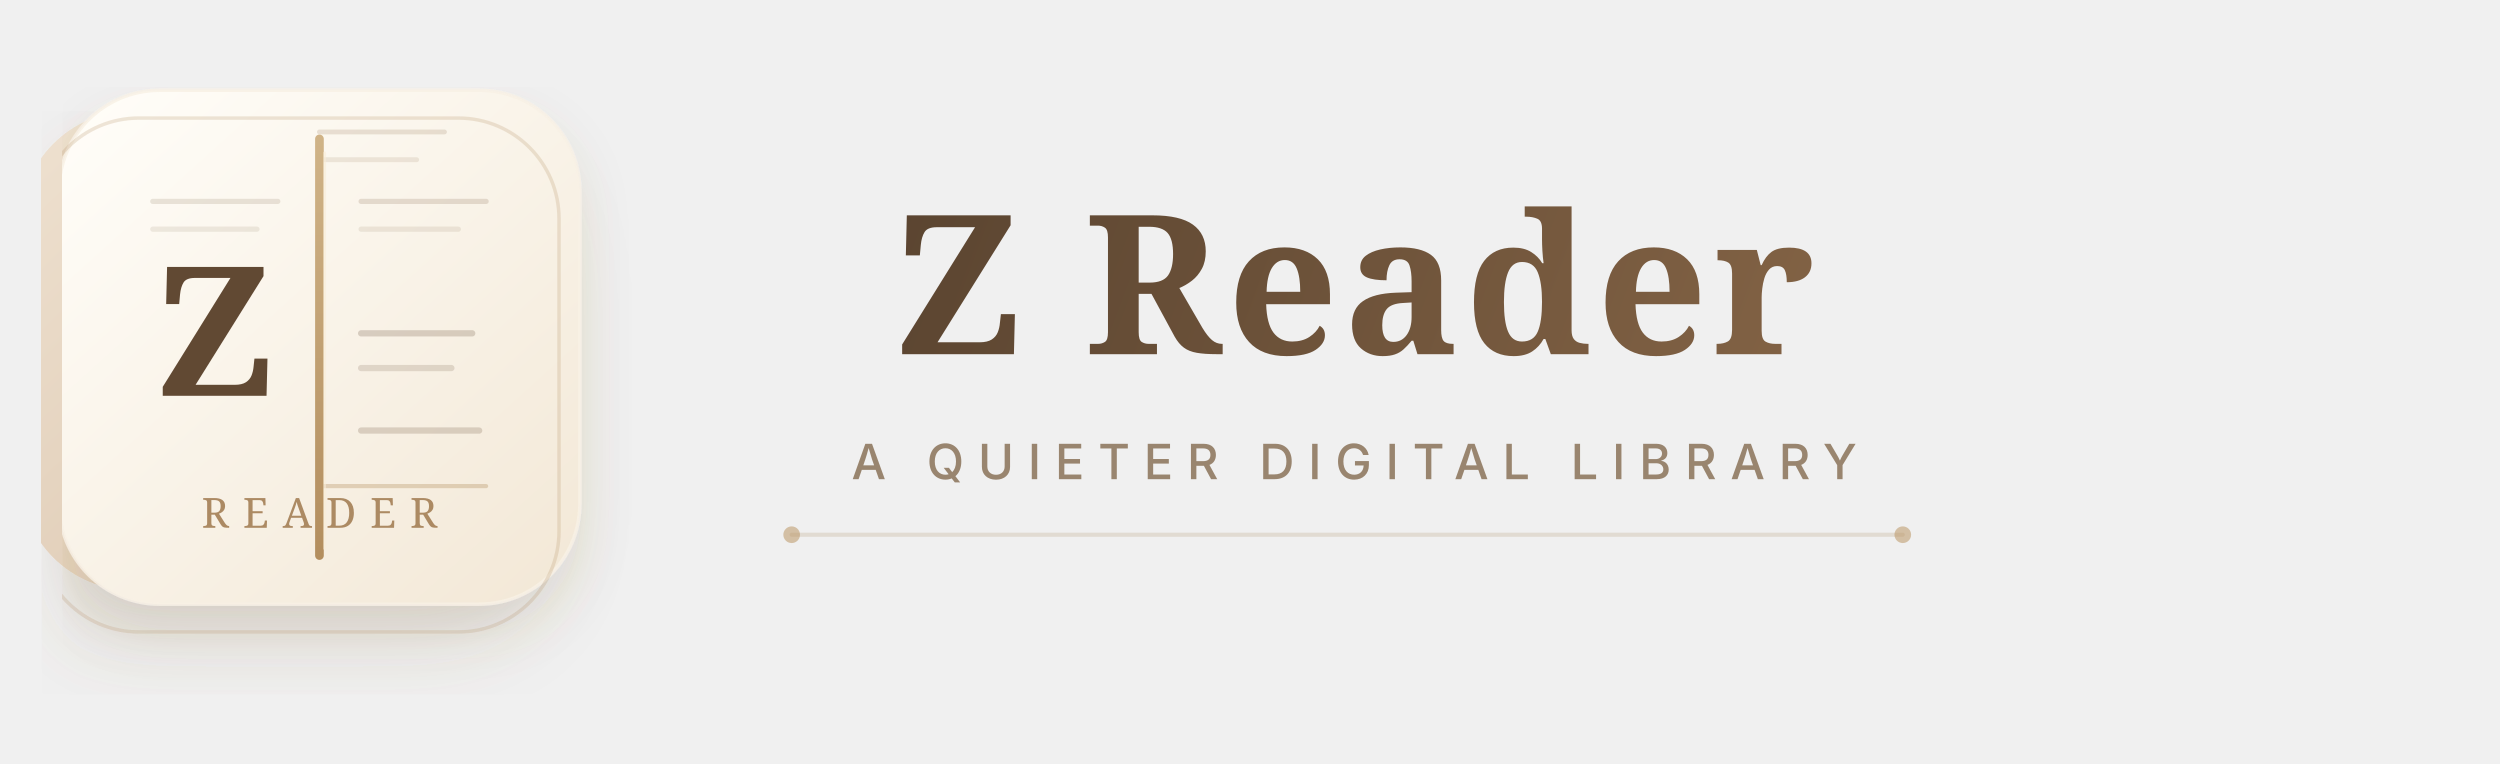
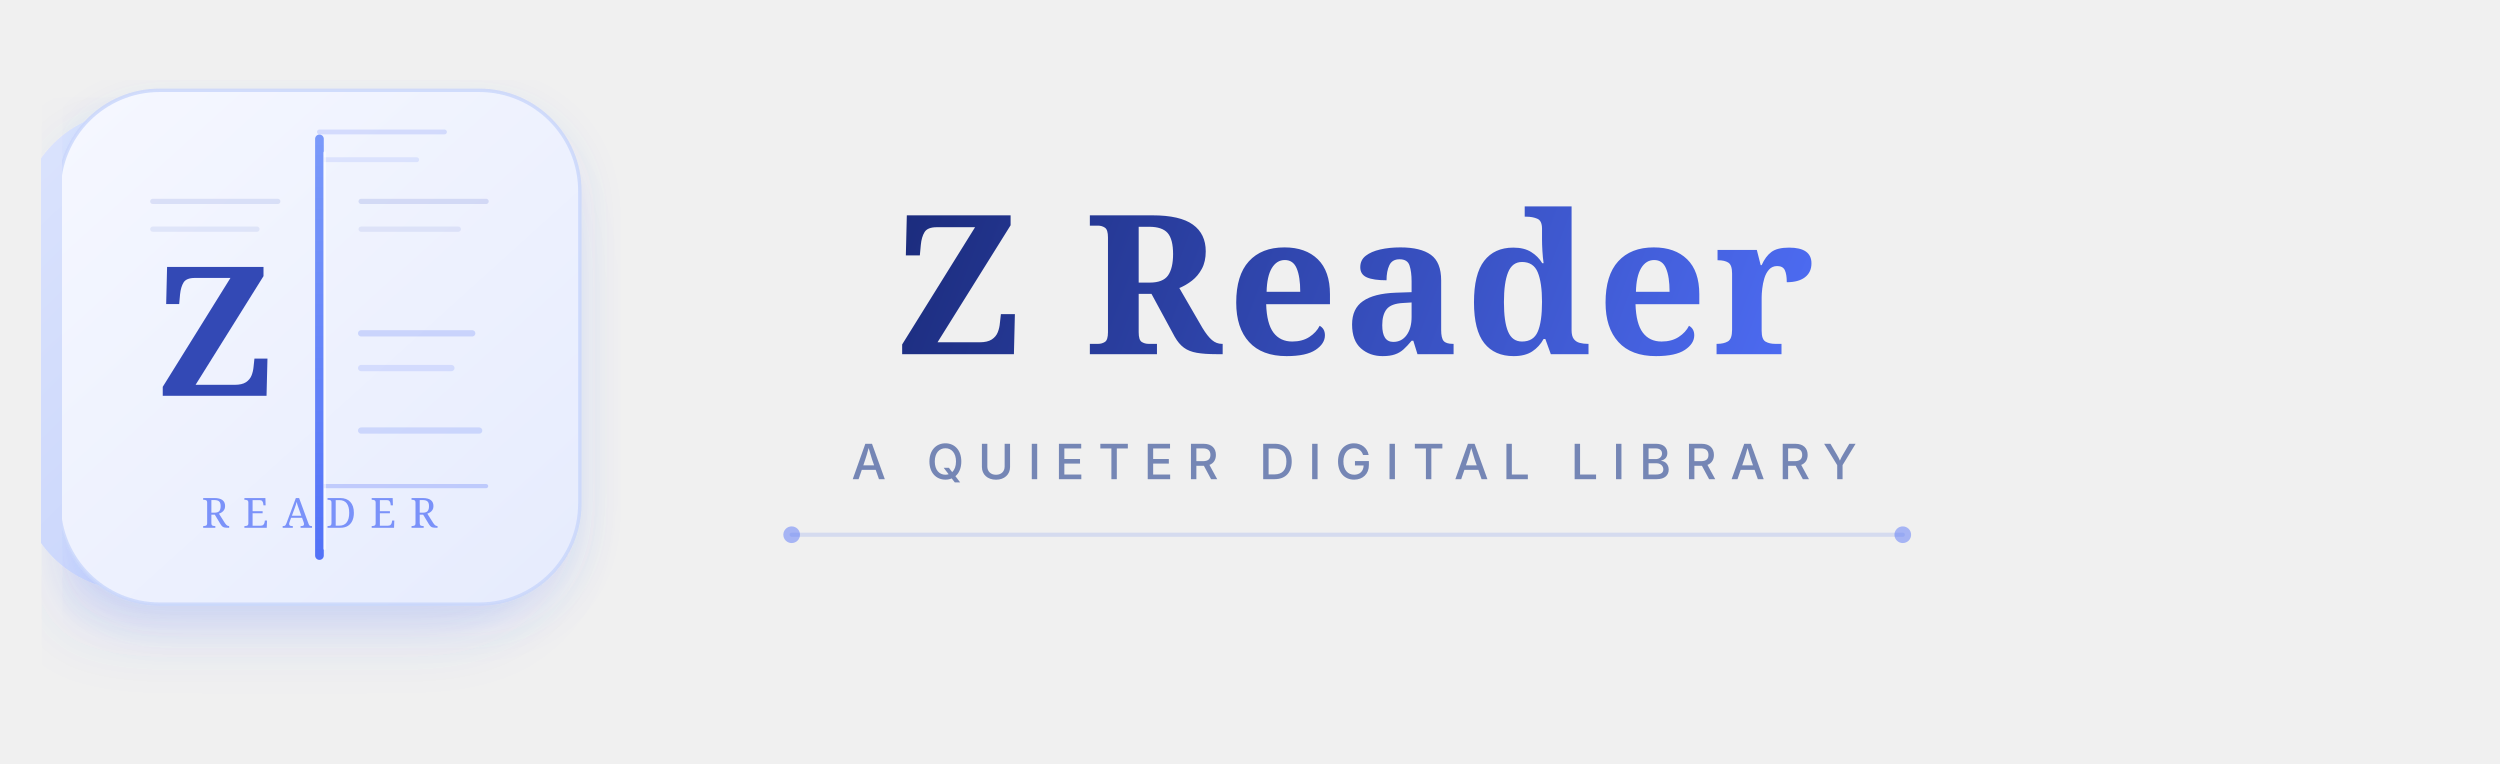
<svg xmlns="http://www.w3.org/2000/svg" viewBox="0 0 720 220" fill="none">
  <defs>
    <linearGradient id="sheetBack" x1="20" y1="14" x2="192" y2="192" gradientUnits="userSpaceOnUse">
-       <stop offset="0" stop-color="#efe2d1" />
-       <stop offset="1" stop-color="#d3baa0" />
+       <stop offset="0" stop-color="#dce4fd" />
+       <stop offset="1" stop-color="#b8c8fa" />
    </linearGradient>
    <linearGradient id="sheetFront" x1="34" y1="24" x2="184" y2="190" gradientUnits="userSpaceOnUse">
-       <stop offset="0" stop-color="#fffdf8" />
-       <stop offset="1" stop-color="#f1e5d2" />
+       <stop offset="0" stop-color="#f5f7ff" />
+       <stop offset="1" stop-color="#e4eafd" />
    </linearGradient>
    <linearGradient id="spine" x1="110" y1="34" x2="110" y2="172" gradientUnits="userSpaceOnUse">
-       <stop offset="0" stop-color="#d1b589" />
-       <stop offset="1" stop-color="#b08a5a" />
+       <stop offset="0" stop-color="#7c9bfa" />
+       <stop offset="1" stop-color="#4f6ef7" />
    </linearGradient>
    <linearGradient id="titleGrad" x1="256" y1="52" x2="512" y2="148" gradientUnits="userSpaceOnUse">
-       <stop offset="0" stop-color="#5a4430" />
-       <stop offset="1" stop-color="#836345" />
+       <stop offset="0" stop-color="#1a2a7a" />
+       <stop offset="1" stop-color="#4f6ef7" />
    </linearGradient>
    <filter id="backShadow" x="12" y="18" width="204" height="182" filterUnits="userSpaceOnUse">
-       <feDropShadow dx="0" dy="14" stdDeviation="12" flood-color="#7f6442" flood-opacity="0.16" />
+       <feDropShadow dx="0" dy="10" stdDeviation="10" flood-color="#4f6ef7" flood-opacity="0.16" />
    </filter>
    <filter id="frontShadow" x="18" y="18" width="192" height="178" filterUnits="userSpaceOnUse">
-       <feDropShadow dx="0" dy="7" stdDeviation="7" flood-color="#7f6442" flood-opacity="0.12" />
+       <feDropShadow dx="0" dy="5" stdDeviation="6" flood-color="#4f6ef7" flood-opacity="0.12" />
    </filter>
  </defs>
  <g>
    <g filter="url(#backShadow)">
      <path d="M38 32H126C143.67 32 158 46.33 158 64V138C158 155.67 143.67 170 126 170H38C20.33 170 6 155.67 6 138V64C6 46.33 20.33 32 38 32Z" fill="url(#sheetBack)" />
    </g>
    <g filter="url(#frontShadow)">
      <path d="M46 26H138C154.02 26 167 38.98 167 55V145C167 161.02 154.02 174 138 174H46C29.98 174 17 161.02 17 145V55C17 38.98 29.98 26 46 26Z" fill="url(#sheetFront)" />
-       <path d="M46 26H138C154.02 26 167 38.98 167 55V145C167 161.02 154.02 174 138 174H46C29.98 174 17 161.02 17 145V55C17 38.98 29.98 26 46 26Z" stroke="#f8f1e5" stroke-opacity=".84" />
-       <path d="M40 34H132C148.02 34 161 46.98 161 63V153C161 169.02 148.02 182 132 182H40C23.98 182 11 169.02 11 153V63C11 46.98 23.98 34 40 34Z" stroke="#b18d60" stroke-opacity=".22" />
+       <path d="M46 26H138C154.02 26 167 38.98 167 55V145C167 161.02 154.02 174 138 174H46C29.98 174 17 161.02 17 145V55C17 38.98 29.98 26 46 26Z" stroke="#c8d5fb" stroke-opacity=".8" />
    </g>
-     <path d="M92 38H128" stroke="#8c6d4b" stroke-opacity=".18" stroke-width="1.4" stroke-linecap="round" />
-     <path d="M92 46H120" stroke="#8c6d4b" stroke-opacity=".14" stroke-width="1.4" stroke-linecap="round" />
-     <path d="M92 140H140" stroke="#b49160" stroke-opacity=".34" stroke-width="1.2" stroke-linecap="round" />
-     <text x="92" y="152" text-anchor="middle" font-family="serif" font-size="12" letter-spacing="4" fill="#a07a4f" fill-opacity=".86">READER</text>
+     <path d="M92 38H128" stroke="#4f6ef7" stroke-opacity=".18" stroke-width="1.4" stroke-linecap="round" />
+     <path d="M92 46H120" stroke="#4f6ef7" stroke-opacity=".13" stroke-width="1.4" stroke-linecap="round" />
+     <path d="M92 140H140" stroke="#4f6ef7" stroke-opacity=".28" stroke-width="1.2" stroke-linecap="round" />
+     <text x="92" y="152" text-anchor="middle" font-family="serif" font-size="12" letter-spacing="4" fill="#4f6ef7" fill-opacity=".72">READER</text>
    <path d="M92 40V160" stroke="url(#spine)" stroke-width="2.5" stroke-linecap="round" />
-     <path d="M93.5 44V158" stroke="#f9edd7" stroke-width=".8" stroke-linecap="round" opacity=".6" />
-     <path d="M44 58H80" stroke="#7a5e42" stroke-opacity=".16" stroke-width="1.5" stroke-linecap="round" />
-     <path d="M44 66H74" stroke="#7a5e42" stroke-opacity=".12" stroke-width="1.5" stroke-linecap="round" />
-     <path d="M104 58H140" stroke="#7a5e42" stroke-opacity=".18" stroke-width="1.5" stroke-linecap="round" />
-     <path d="M104 66H132" stroke="#7a5e42" stroke-opacity=".12" stroke-width="1.5" stroke-linecap="round" />
-     <text x="62" y="114" text-anchor="middle" font-family="serif" font-size="52" font-weight="700" fill="#614933">Z</text>
-     <path d="M104 96H136" stroke="#6f563f" stroke-opacity=".24" stroke-width="1.8" stroke-linecap="round" />
-     <path d="M104 106H130" stroke="#6f563f" stroke-opacity=".18" stroke-width="1.8" stroke-linecap="round" />
-     <path d="M104 124H138" stroke="#6f563f" stroke-opacity=".22" stroke-width="1.8" stroke-linecap="round" />
+     <path d="M93.5 44V158" stroke="#ffffff" stroke-width=".8" stroke-linecap="round" opacity=".6" />
+     <path d="M44 58H80" stroke="#3a56c4" stroke-opacity=".14" stroke-width="1.5" stroke-linecap="round" />
+     <path d="M44 66H74" stroke="#3a56c4" stroke-opacity=".10" stroke-width="1.5" stroke-linecap="round" />
+     <path d="M104 58H140" stroke="#3a56c4" stroke-opacity=".16" stroke-width="1.5" stroke-linecap="round" />
+     <path d="M104 66H132" stroke="#3a56c4" stroke-opacity=".10" stroke-width="1.5" stroke-linecap="round" />
+     <text x="62" y="114" text-anchor="middle" font-family="serif" font-size="52" font-weight="700" fill="#3349b5">Z</text>
+     <path d="M104 96H136" stroke="#4f6ef7" stroke-opacity=".22" stroke-width="1.8" stroke-linecap="round" />
+     <path d="M104 106H130" stroke="#4f6ef7" stroke-opacity=".16" stroke-width="1.8" stroke-linecap="round" />
+     <path d="M104 124H138" stroke="#4f6ef7" stroke-opacity=".20" stroke-width="1.8" stroke-linecap="round" />
  </g>
-   <path d="M228 154H548" stroke="#ccbea9" stroke-opacity=".42" stroke-width="1.2" stroke-linecap="round" />
-   <circle cx="228" cy="154" r="2.4" fill="#bc9665" fill-opacity=".54" />
-   <circle cx="548" cy="154" r="2.4" fill="#bc9665" fill-opacity=".54" />
+   <path d="M228 154H548" stroke="#a8b8f0" stroke-opacity=".36" stroke-width="1.2" stroke-linecap="round" />
+   <circle cx="228" cy="154" r="2.4" fill="#4f6ef7" fill-opacity=".46" />
+   <circle cx="548" cy="154" r="2.4" fill="#4f6ef7" fill-opacity=".46" />
  <text x="390" y="102" text-anchor="middle" font-family="serif" font-size="56" font-weight="600" fill="url(#titleGrad)" letter-spacing="1.5">Z Reader</text>
-   <text x="390" y="138" text-anchor="middle" font-family="system-ui, -apple-system, sans-serif" font-size="14" font-weight="500" letter-spacing="4" fill="#8c745b" fill-opacity=".86">A QUIETER DIGITAL LIBRARY</text>
+   <text x="390" y="138" text-anchor="middle" font-family="system-ui, -apple-system, sans-serif" font-size="14" font-weight="500" letter-spacing="4" fill="#5a6fa8" fill-opacity=".82">A QUIETER DIGITAL LIBRARY</text>
</svg>
